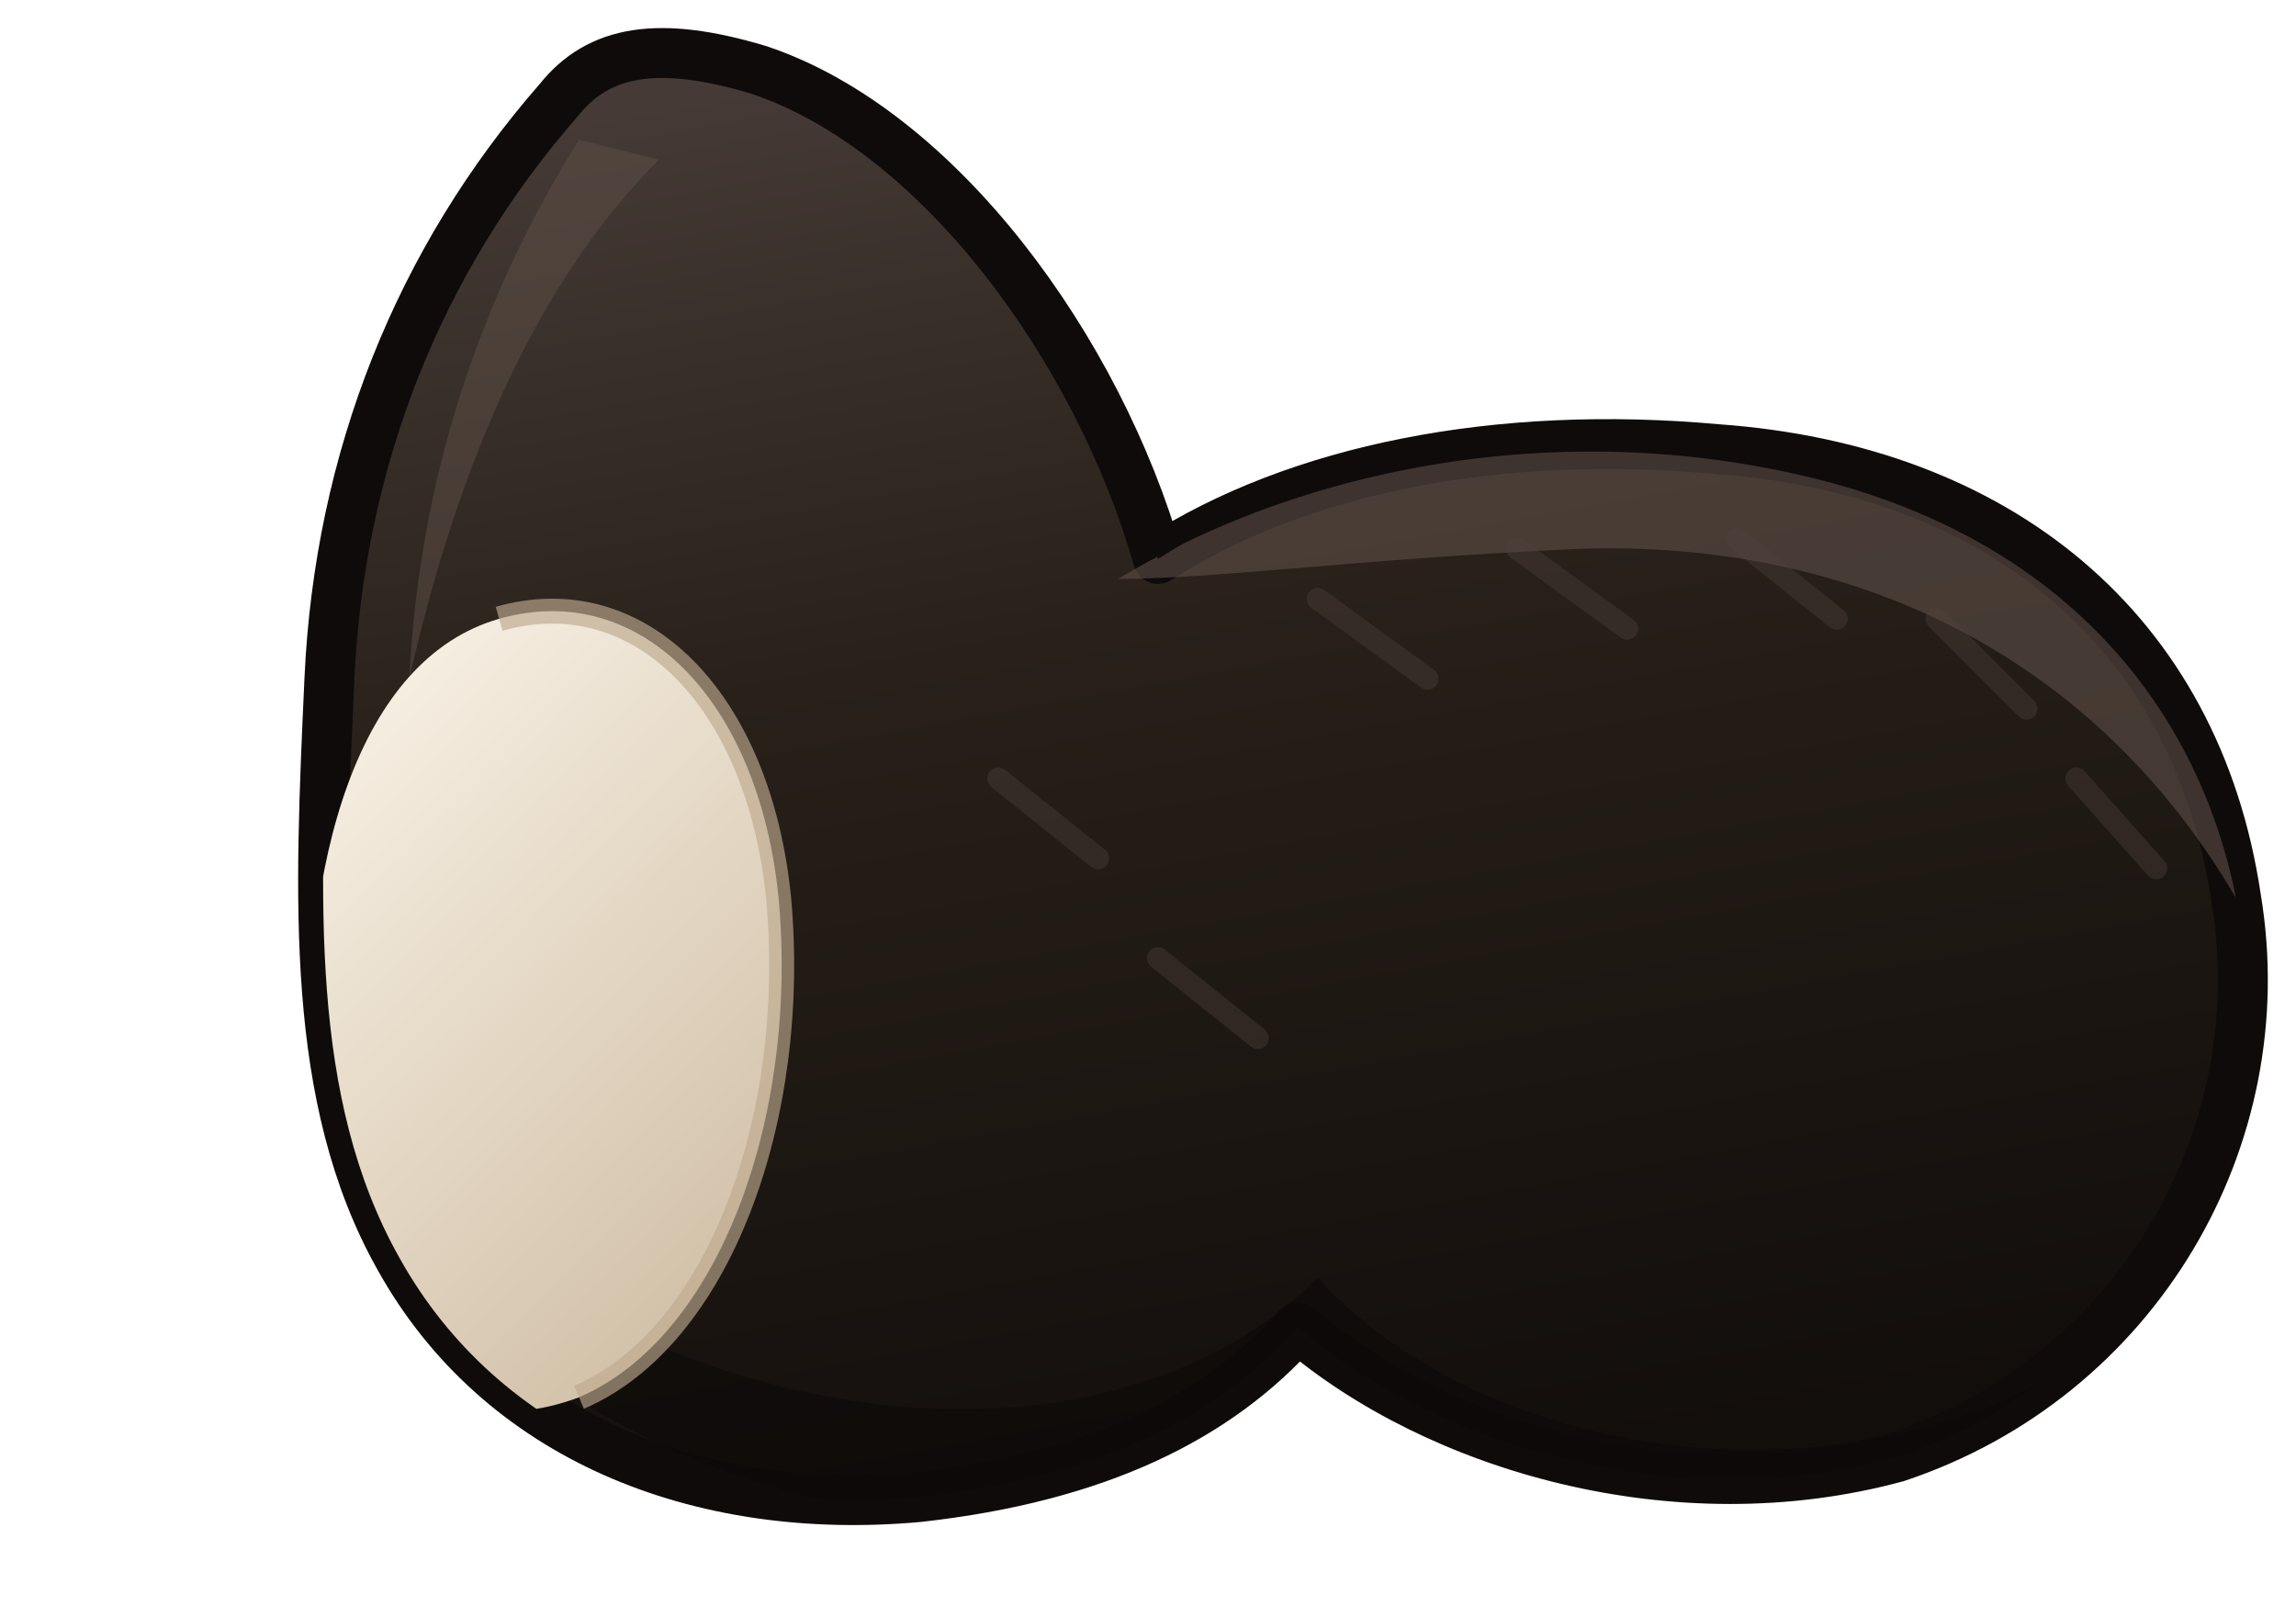
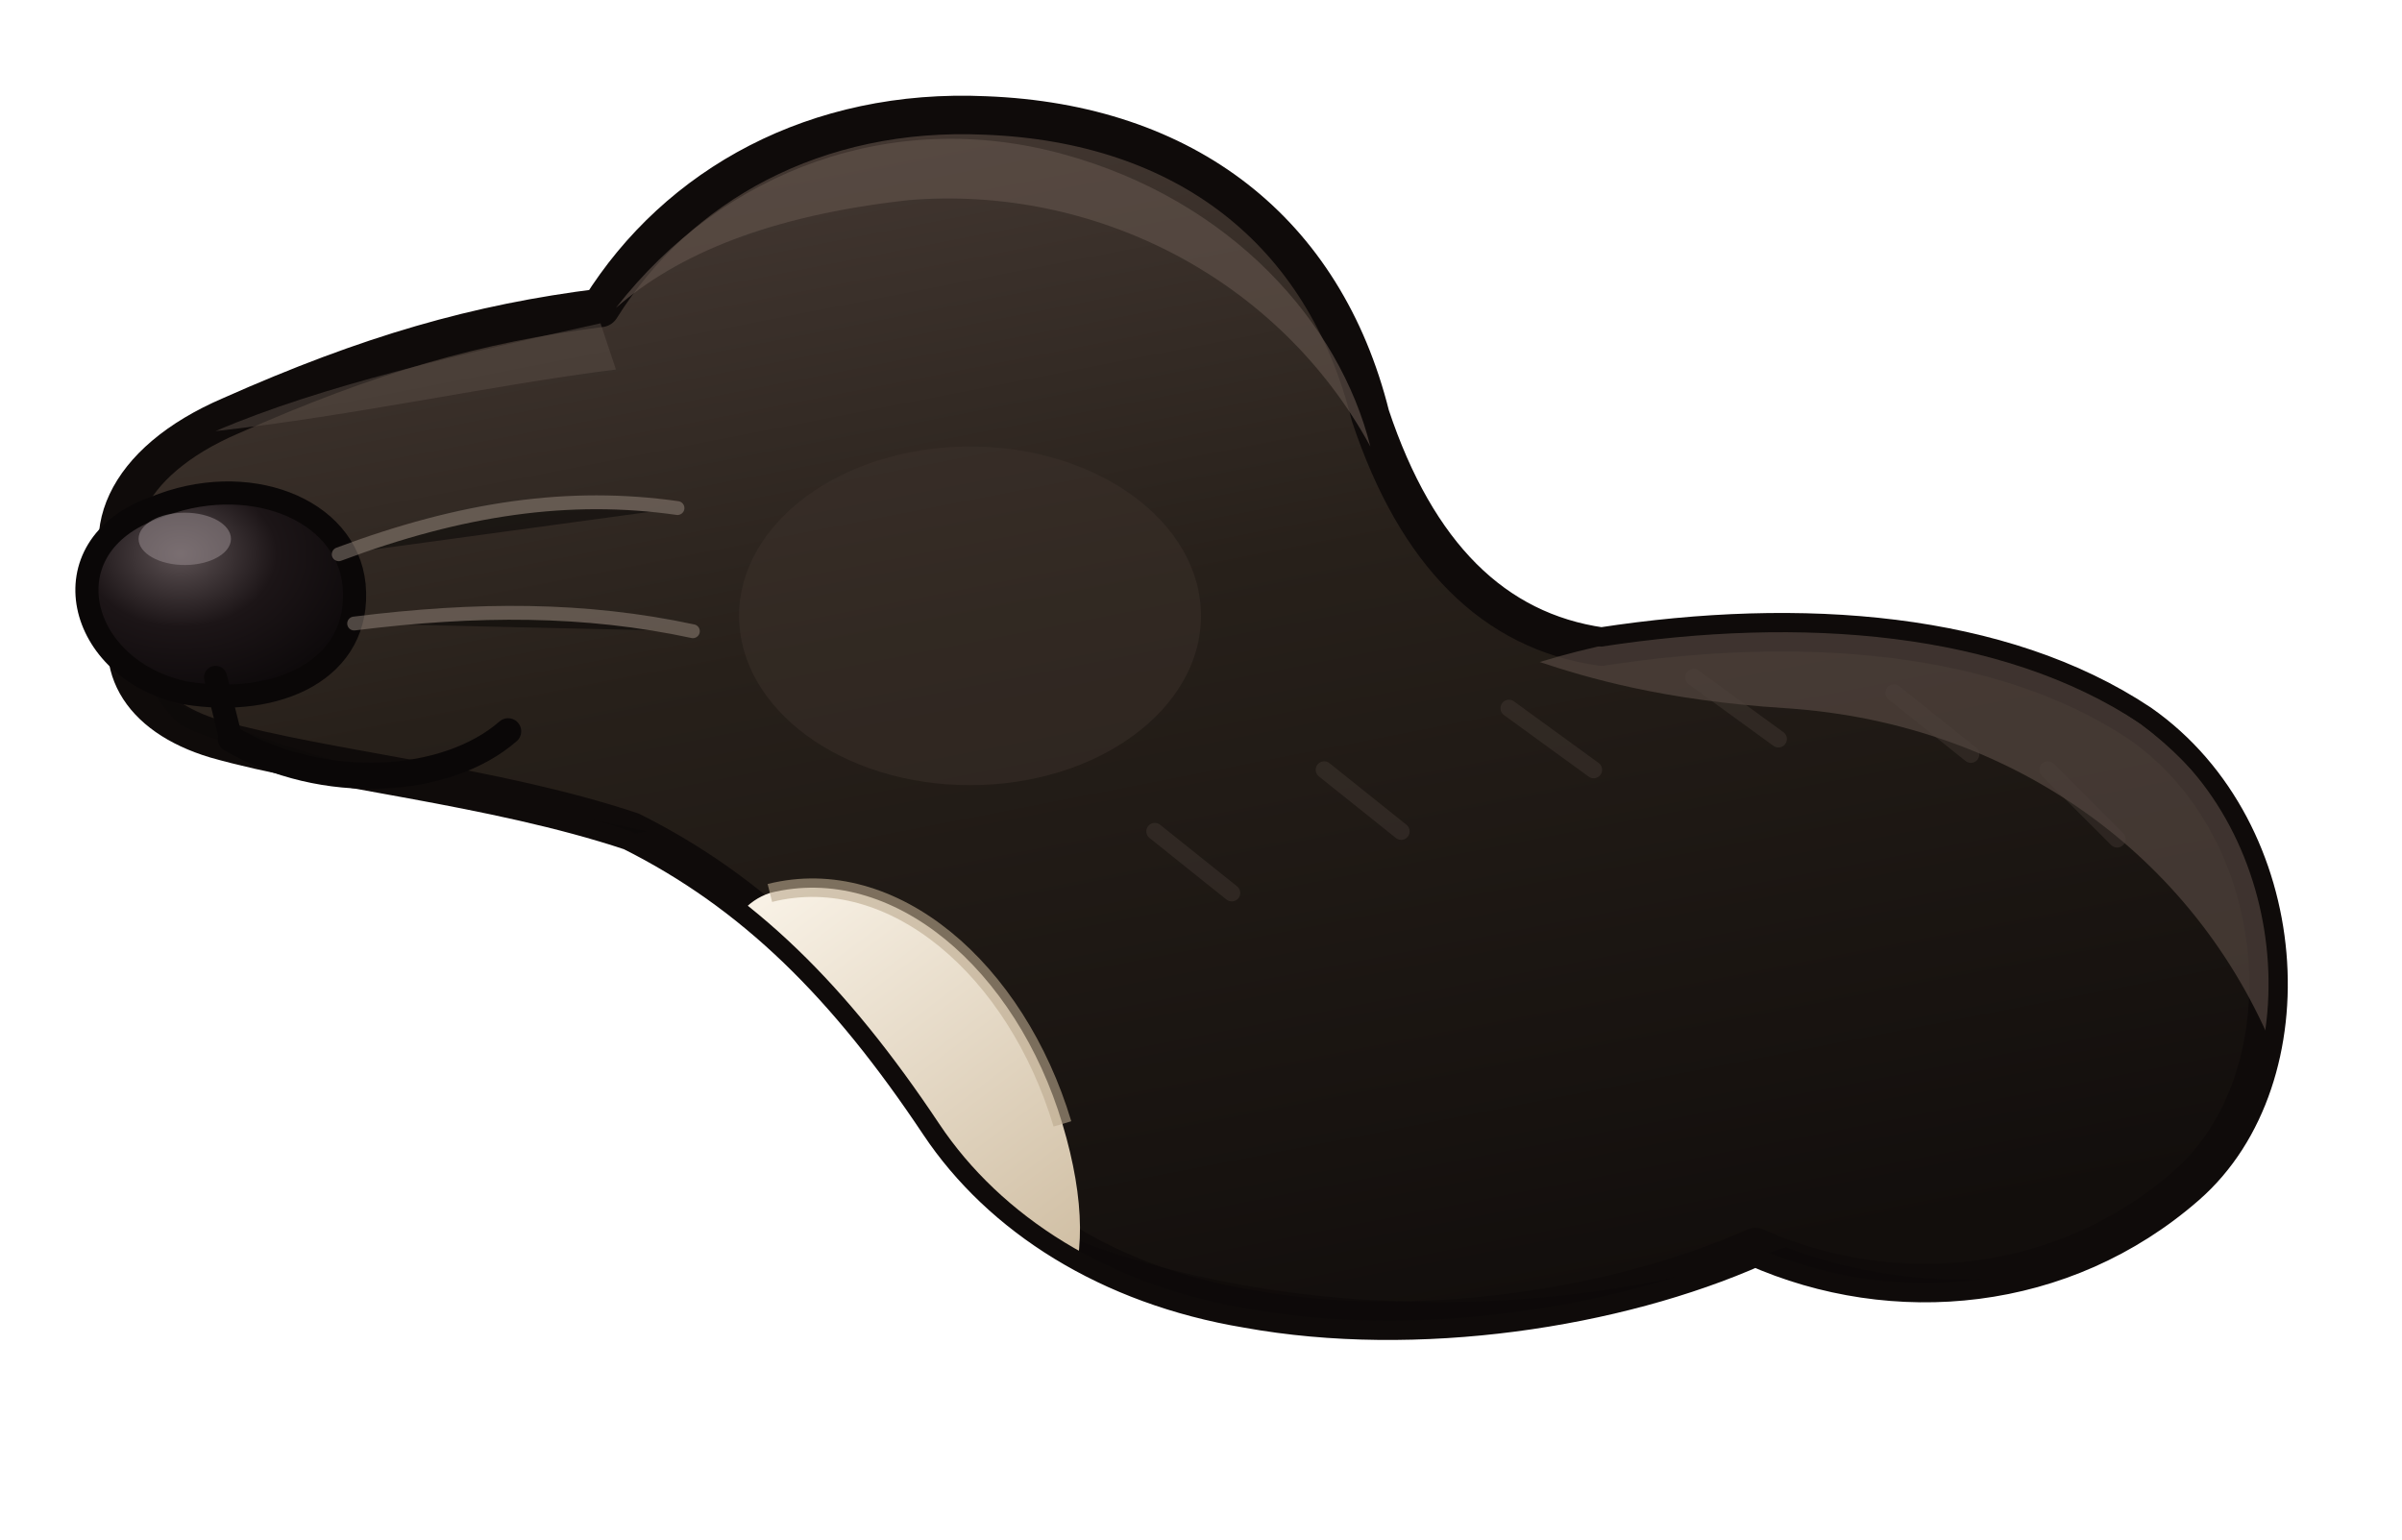
- <svg xmlns="http://www.w3.org/2000/svg" width="230" height="162" viewBox="0 0 230 162">
+ <svg xmlns="http://www.w3.org/2000/svg" width="312" height="200" viewBox="0 0 312 200">
  <defs>
-     <linearGradient id="rbFur" x1="0.3" y1="0" x2="0.55" y2="1">
-       <stop offset="0" stop-color="#453a35" />
-       <stop offset="0.4" stop-color="#282019" />
+     <linearGradient id="rbFur" x1="0.25" y1="0" x2="0.6" y2="1">
+       <stop offset="0" stop-color="#463a34" />
+       <stop offset="0.42" stop-color="#27201a" />
      <stop offset="1" stop-color="#120e0c" />
    </linearGradient>
    <linearGradient id="rbBib" x1="0.2" y1="0" x2="0.8" y2="1">
      <stop offset="0" stop-color="#f8f1e5" />
-       <stop offset="1" stop-color="#cfbda3" />
+       <stop offset="1" stop-color="#cdbb9f" />
    </linearGradient>
+     <radialGradient id="rbNose" cx="0.35" cy="0.3" r="0.8">
+       <stop offset="0" stop-color="#5c5153" />
+       <stop offset="0.45" stop-color="#1c1517" />
+       <stop offset="1" stop-color="#0a0708" />
+     </radialGradient>
    <clipPath id="rbClip">
-       <path d="M56 10 C42 26 34 46 33 68 C32 90 31 110 40 126 C50 144 70 152 92 150 C110 148 122 142 130 133 C144 145 168 152 190 146 C214 138 228 114 224 90 C220 63 200 47 172 45 C150 43 130 47 116 56 C110 35 94 13 76 7 C66 4 60 5 56 10Z" />
+       <path d="M18 78 C12 70 16 60 30 54 C48 46 62 42 78 40 C88 24 106 14 128 15 C154 16 172 30 178 54 C184 72 194 82 208 84 C234 80 260 82 278 94 C298 108 300 140 284 154 C268 168 246 170 228 162 C210 170 184 174 162 170 C144 167 130 158 122 146 C110 128 98 116 82 108 C64 102 42 100 28 96 C18 93 14 86 18 78Z" />
    </clipPath>
  </defs>
-   <path d="M56 10 C42 26 34 46 33 68 C32 90 31 110 40 126 C50 144 70 152 92 150 C110 148 122 142 130 133 C144 145 168 152 190 146 C214 138 228 114 224 90 C220 63 200 47 172 45 C150 43 130 47 116 56 C110 35 94 13 76 7 C66 4 60 5 56 10Z" fill="url(#rbFur)" stroke="#0f0b0a" stroke-width="5" stroke-linejoin="round" />
+   <path d="M18 78 C12 70 16 60 30 54 C48 46 62 42 78 40 C88 24 106 14 128 15 C154 16 172 30 178 54 C184 72 194 82 208 84 C234 80 260 82 278 94 C298 108 300 140 284 154 C268 168 246 170 228 162 C210 170 184 174 162 170 C144 167 130 158 122 146 C110 128 98 116 82 108 C64 102 42 100 28 96 C18 93 14 86 18 78Z" fill="url(#rbFur)" stroke="#0f0b0a" stroke-width="5" stroke-linejoin="round" />
  <g clip-path="url(#rbClip)">
-     <path d="M112 58 C132 46 158 42 182 48 C206 54 220 70 224 90 C210 66 186 54 158 55 C136 56 122 58 112 58Z" fill="#5d4f47" opacity="0.6" />
-     <path d="M58 14 C48 30 42 48 41 68 C46 46 54 28 66 16Z" fill="#5d4f47" opacity="0.5" />
-     <path d="M32 108 C56 142 108 152 132 128 C150 148 196 156 226 122 C222 152 176 164 138 146 C108 162 46 152 32 108Z" fill="#0b0808" opacity="0.55" />
-     <path d="M50 62 C64 58 76 70 78 90 C80 112 72 134 58 140 C42 146 32 132 31 110 C30 86 36 66 50 62Z" fill="url(#rbBib)" />
-     <path d="M50 62 C64 58 76 70 78 90 C80 112 72 134 58 140" fill="none" stroke="#bda98d" stroke-width="2.5" opacity="0.65" />
-     <g stroke="#4e433c" stroke-width="2.2" stroke-linecap="round" opacity="0.38">
-       <path d="M132 60 l11 8" />
-       <path d="M152 55 l11 8" />
-       <path d="M174 54 l10 8" />
-       <path d="M194 62 l9 9" />
-       <path d="M208 78 l8 9" />
-       <path d="M100 78 l10 8" />
-       <path d="M116 96 l10 8" />
+     <path d="M80 40 C94 22 116 14 138 20 C160 26 174 42 178 58 C166 36 142 24 118 26 C100 28 88 33 80 40Z" fill="#62544c" opacity="0.62" />
+     <path d="M78 42 C60 46 42 50 28 56 C46 54 64 50 80 48Z" fill="#5a4d46" opacity="0.5" />
+     <path d="M200 86 C226 78 258 80 278 94 C294 106 299 124 296 138 C286 112 262 94 232 92 C216 91 206 88 200 86Z" fill="#5d4f47" opacity="0.6" />
+     <ellipse cx="126" cy="80" rx="30" ry="22" fill="#3d322c" opacity="0.45" />
+     <path d="M120 150 C142 168 190 176 232 162 C258 172 292 164 302 140 C300 176 250 186 226 168 C186 180 136 174 120 150Z" fill="#0b0808" opacity="0.5" />
+     <path d="M20 90 C40 100 66 104 84 108 C64 112 30 106 20 90Z" fill="#0b0808" opacity="0.45" />
+     <path d="M100 116 C116 112 132 126 138 146 C144 166 138 178 122 176 C104 174 92 156 92 138 C92 126 94 118 100 116Z" fill="url(#rbBib)" />
+     <path d="M100 116 C116 112 132 126 138 146" fill="none" stroke="#bba98d" stroke-width="2.4" opacity="0.6" />
+     <g stroke="#4e433c" stroke-width="2.2" stroke-linecap="round" opacity="0.35">
+       <path d="M196 92 l11 8" />
+       <path d="M220 88 l11 8" />
+       <path d="M246 90 l10 8" />
+       <path d="M266 100 l9 9" />
+       <path d="M150 108 l10 8" />
+       <path d="M172 100 l10 8" />
    </g>
  </g>
+   <path d="M20 66 C32 61 45 66 46 76 C47 87 36 92 24 90 C10 87 6 71 20 66Z" fill="url(#rbNose)" stroke="#0a0707" stroke-width="3" stroke-linejoin="round" />
+   <ellipse cx="24" cy="70" rx="6" ry="3.4" fill="#8d8285" opacity="0.6" />
+   <path d="M28 88 L30 96" stroke="#0a0707" stroke-width="3" stroke-linecap="round" />
+   <path d="M30 96 C42 103 58 102 66 95" fill="none" stroke="#0a0707" stroke-width="3.4" stroke-linecap="round" />
+   <g stroke="#a39489" stroke-width="1.8" stroke-linecap="round" opacity="0.45">
+     <path d="M44 72 C60 66 74 64 88 66" />
+     <path d="M46 81 C62 79 76 79 90 82" />
+   </g>
</svg>
